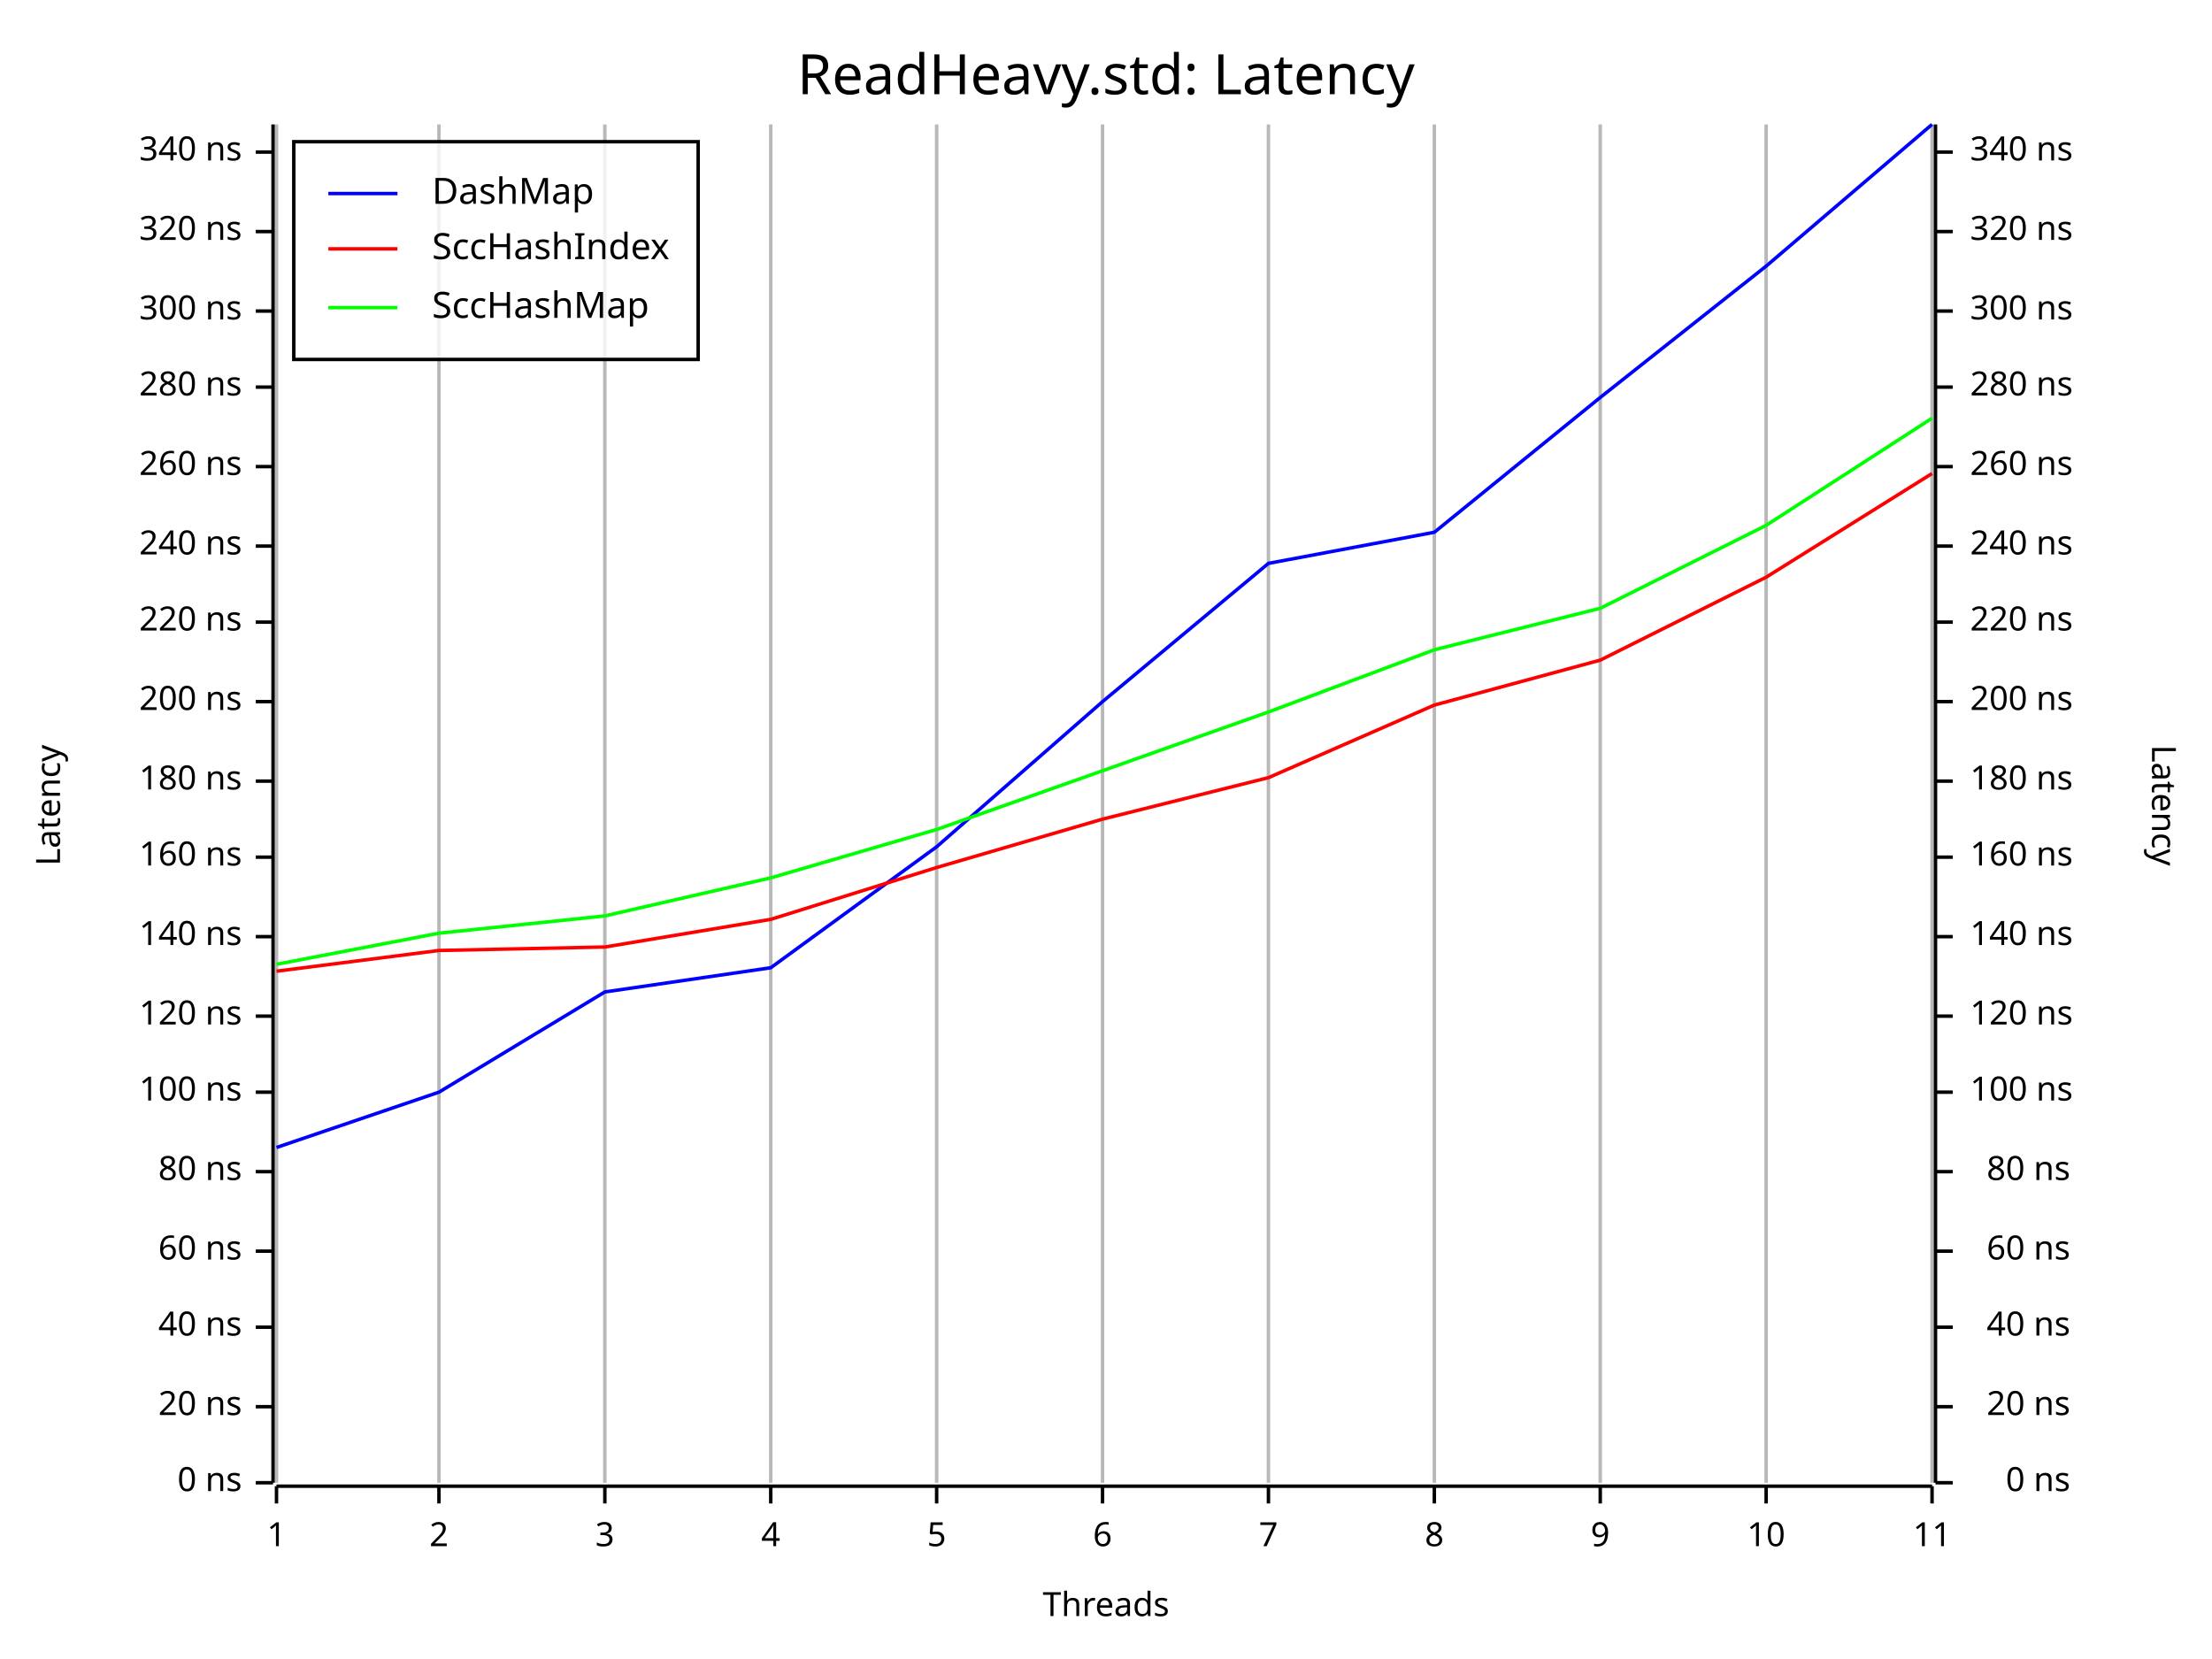
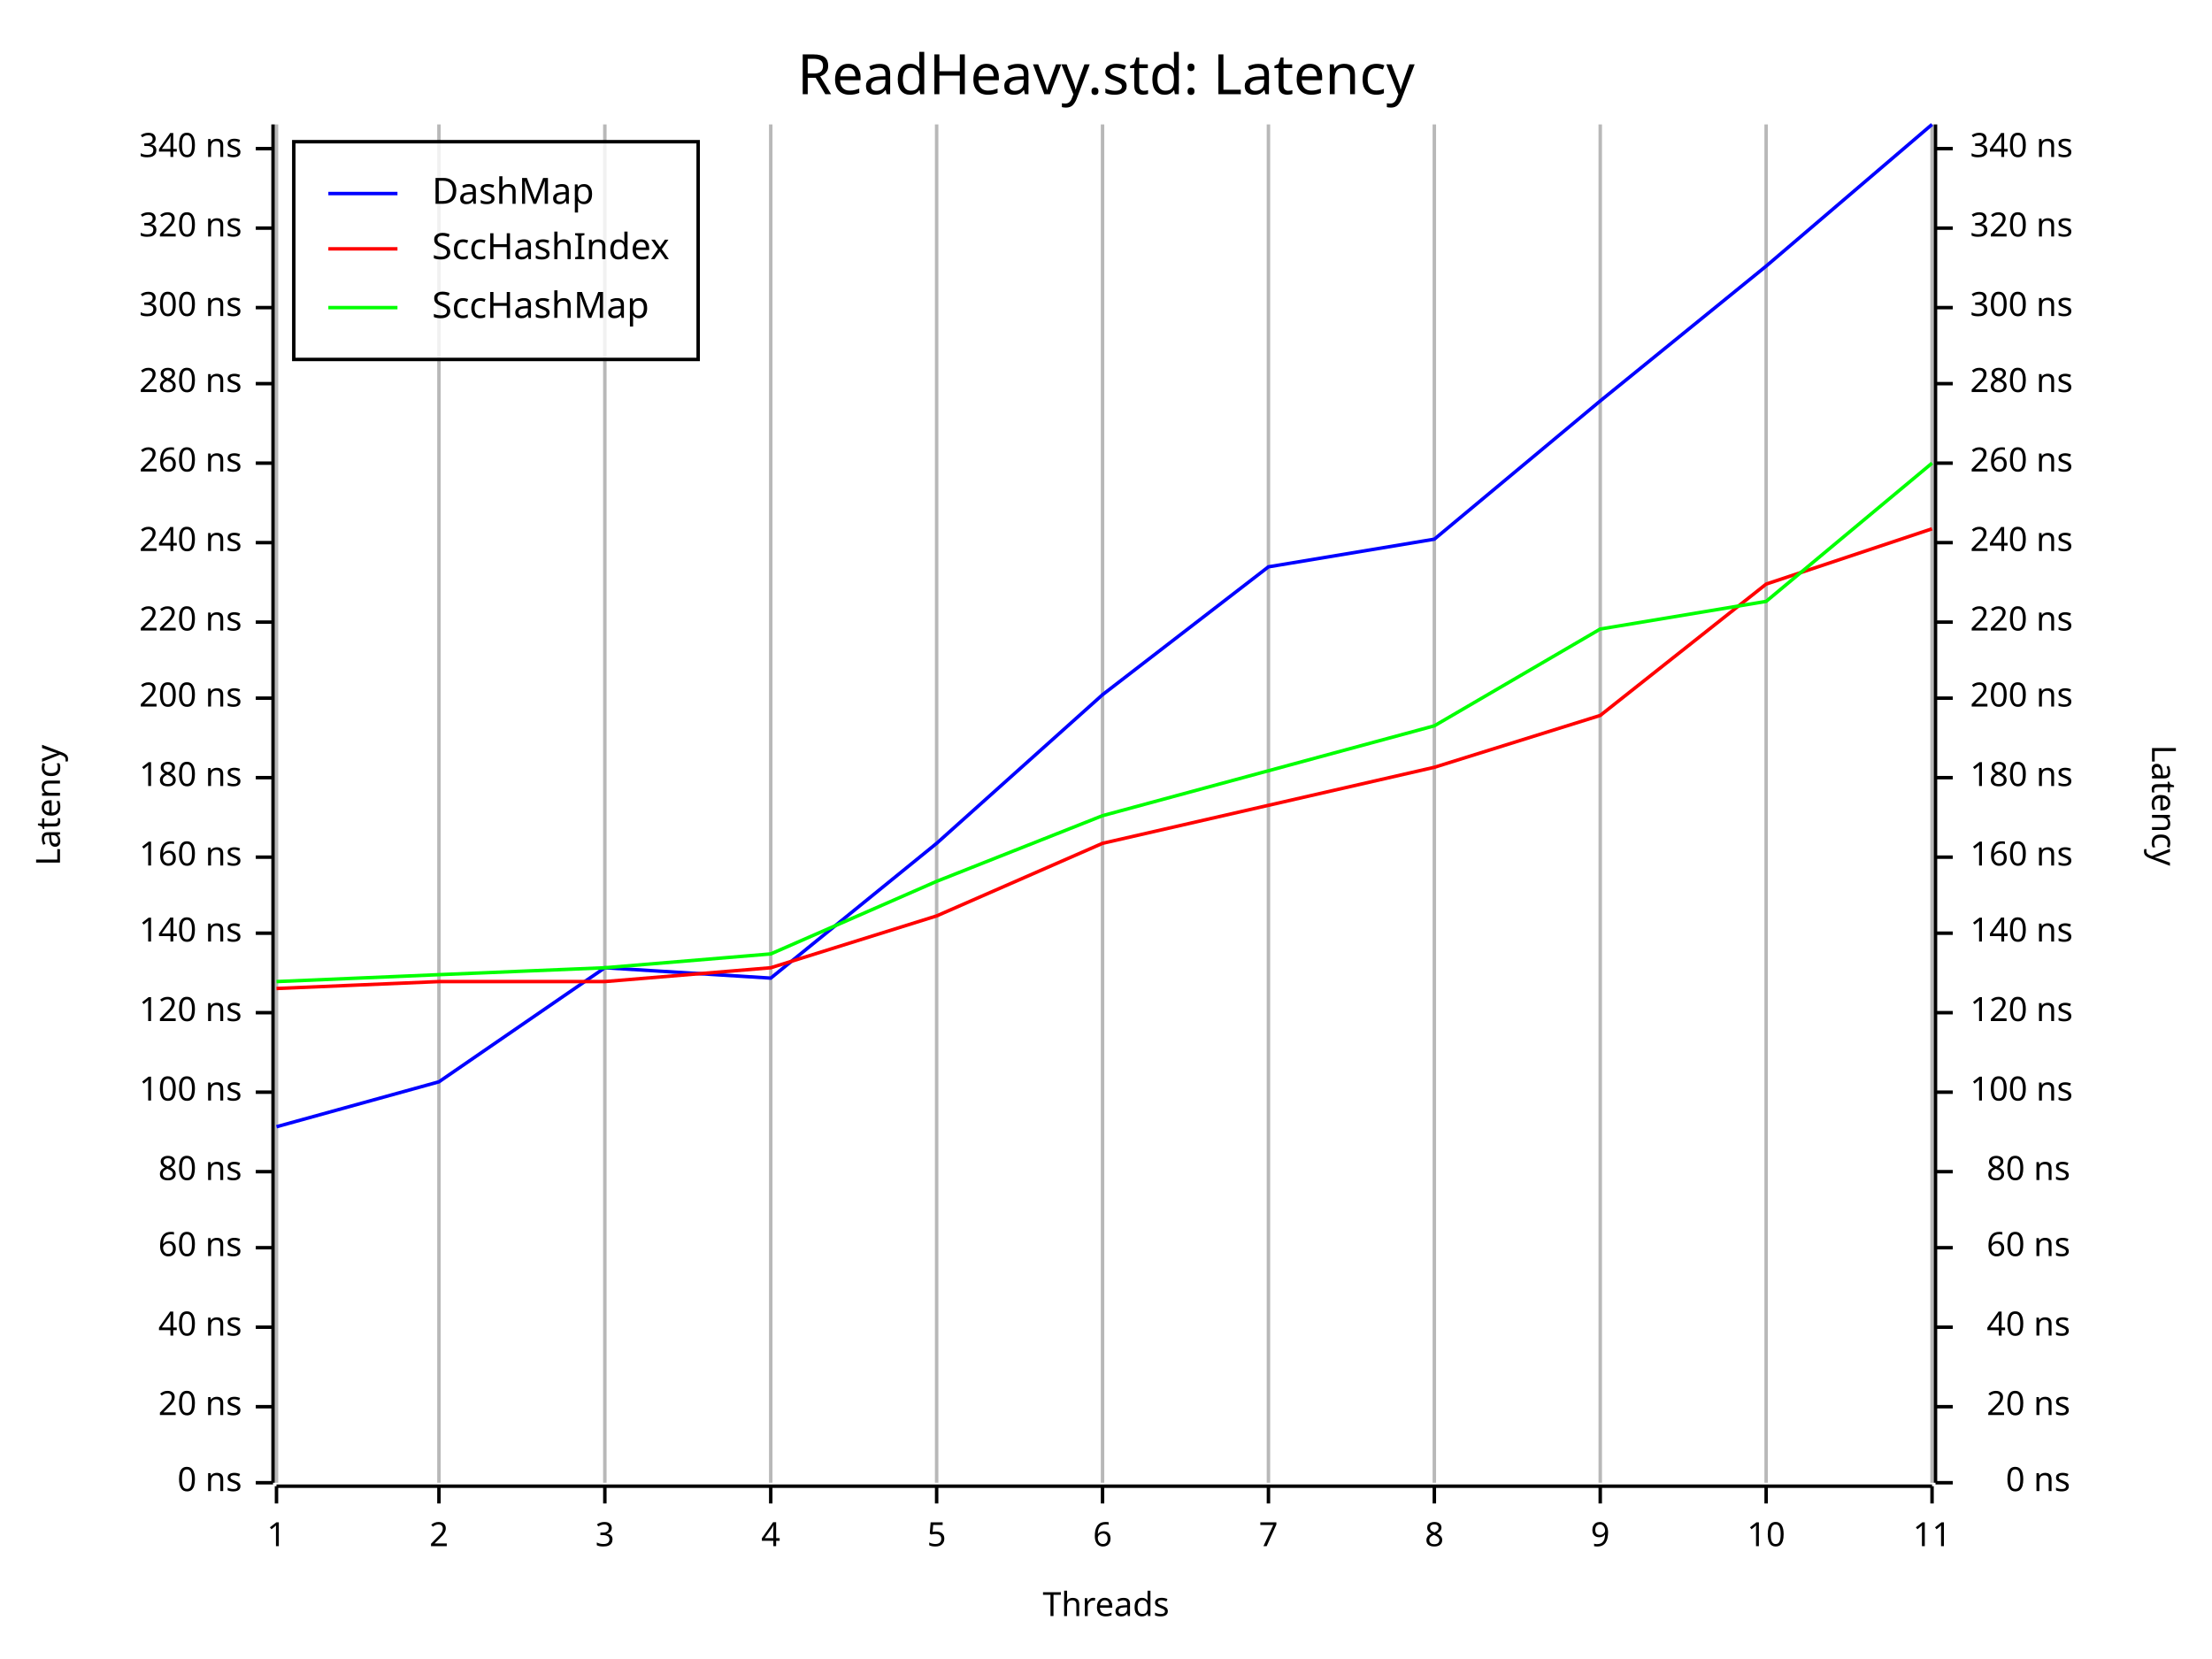
<svg xmlns="http://www.w3.org/2000/svg" width="640" height="480" viewBox="0 0 640 480">
  <rect x="0" y="0" width="640" height="480" opacity="1" fill="#FFFFFF" stroke="none" />
  <text x="320" y="15" dy="0.76em" text-anchor="middle" font-family="Fira Code" font-size="16.129" opacity="1" fill="#000000">
ReadHeavy.std: Latency
</text>
  <line opacity="0.1" stroke="#000000" stroke-width="1" x1="80" y1="429" x2="80" y2="36" />
  <line opacity="0.1" stroke="#000000" stroke-width="1" x1="127" y1="429" x2="127" y2="36" />
  <line opacity="0.1" stroke="#000000" stroke-width="1" x1="175" y1="429" x2="175" y2="36" />
  <line opacity="0.1" stroke="#000000" stroke-width="1" x1="223" y1="429" x2="223" y2="36" />
  <line opacity="0.1" stroke="#000000" stroke-width="1" x1="271" y1="429" x2="271" y2="36" />
  <line opacity="0.1" stroke="#000000" stroke-width="1" x1="319" y1="429" x2="319" y2="36" />
  <line opacity="0.1" stroke="#000000" stroke-width="1" x1="367" y1="429" x2="367" y2="36" />
  <line opacity="0.1" stroke="#000000" stroke-width="1" x1="415" y1="429" x2="415" y2="36" />
  <line opacity="0.1" stroke="#000000" stroke-width="1" x1="463" y1="429" x2="463" y2="36" />
  <line opacity="0.1" stroke="#000000" stroke-width="1" x1="511" y1="429" x2="511" y2="36" />
  <line opacity="0.1" stroke="#000000" stroke-width="1" x1="559" y1="429" x2="559" y2="36" />
  <text x="10" y="233" dy="0.76em" text-anchor="middle" font-family="sans-serif" font-size="9.677" opacity="1" fill="#000000" transform="rotate(270, 10, 233)">
Latency
</text>
  <text x="320" y="470" dy="-0.5ex" text-anchor="middle" font-family="sans-serif" font-size="9.677" opacity="1" fill="#000000">
Threads
</text>
  <text x="630" y="233" dy="0.76em" text-anchor="middle" font-family="sans-serif" font-size="9.677" opacity="1" fill="#000000" transform="rotate(90, 630, 233)">
Latency
</text>
  <line opacity="0.2" stroke="#000000" stroke-width="1" x1="80" y1="429" x2="80" y2="36" />
  <line opacity="0.2" stroke="#000000" stroke-width="1" x1="127" y1="429" x2="127" y2="36" />
  <line opacity="0.2" stroke="#000000" stroke-width="1" x1="175" y1="429" x2="175" y2="36" />
  <line opacity="0.2" stroke="#000000" stroke-width="1" x1="223" y1="429" x2="223" y2="36" />
  <line opacity="0.2" stroke="#000000" stroke-width="1" x1="271" y1="429" x2="271" y2="36" />
  <line opacity="0.2" stroke="#000000" stroke-width="1" x1="319" y1="429" x2="319" y2="36" />
  <line opacity="0.2" stroke="#000000" stroke-width="1" x1="367" y1="429" x2="367" y2="36" />
  <line opacity="0.2" stroke="#000000" stroke-width="1" x1="415" y1="429" x2="415" y2="36" />
  <line opacity="0.2" stroke="#000000" stroke-width="1" x1="463" y1="429" x2="463" y2="36" />
  <line opacity="0.2" stroke="#000000" stroke-width="1" x1="511" y1="429" x2="511" y2="36" />
  <line opacity="0.2" stroke="#000000" stroke-width="1" x1="559" y1="429" x2="559" y2="36" />
  <polyline fill="none" opacity="1" stroke="#000000" stroke-width="1" points="79,36 79,429 " />
  <text x="70" y="429" dy="0.5ex" text-anchor="end" font-family="sans-serif" font-size="9.677" opacity="1" fill="#000000">
0 ns
</text>
  <polyline fill="none" opacity="1" stroke="#000000" stroke-width="1" points="74,429 79,429 " />
  <text x="70" y="407" dy="0.5ex" text-anchor="end" font-family="sans-serif" font-size="9.677" opacity="1" fill="#000000">
20 ns
</text>
  <polyline fill="none" opacity="1" stroke="#000000" stroke-width="1" points="74,407 79,407 " />
  <text x="70" y="384" dy="0.5ex" text-anchor="end" font-family="sans-serif" font-size="9.677" opacity="1" fill="#000000">
40 ns
</text>
  <polyline fill="none" opacity="1" stroke="#000000" stroke-width="1" points="74,384 79,384 " />
-   <text x="70" y="362" dy="0.5ex" text-anchor="end" font-family="sans-serif" font-size="9.677" opacity="1" fill="#000000">
+   <text x="70" y="361" dy="0.5ex" text-anchor="end" font-family="sans-serif" font-size="9.677" opacity="1" fill="#000000">
60 ns
</text>
-   <polyline fill="none" opacity="1" stroke="#000000" stroke-width="1" points="74,362 79,362 " />
+   <polyline fill="none" opacity="1" stroke="#000000" stroke-width="1" points="74,361 79,361 " />
  <text x="70" y="339" dy="0.5ex" text-anchor="end" font-family="sans-serif" font-size="9.677" opacity="1" fill="#000000">
80 ns
</text>
  <polyline fill="none" opacity="1" stroke="#000000" stroke-width="1" points="74,339 79,339 " />
  <text x="70" y="316" dy="0.5ex" text-anchor="end" font-family="sans-serif" font-size="9.677" opacity="1" fill="#000000">
100 ns
</text>
  <polyline fill="none" opacity="1" stroke="#000000" stroke-width="1" points="74,316 79,316 " />
-   <text x="70" y="294" dy="0.5ex" text-anchor="end" font-family="sans-serif" font-size="9.677" opacity="1" fill="#000000">
+   <text x="70" y="293" dy="0.5ex" text-anchor="end" font-family="sans-serif" font-size="9.677" opacity="1" fill="#000000">
120 ns
</text>
-   <polyline fill="none" opacity="1" stroke="#000000" stroke-width="1" points="74,294 79,294 " />
-   <text x="70" y="271" dy="0.5ex" text-anchor="end" font-family="sans-serif" font-size="9.677" opacity="1" fill="#000000">
+   <polyline fill="none" opacity="1" stroke="#000000" stroke-width="1" points="74,293 79,293 " />
+   <text x="70" y="270" dy="0.5ex" text-anchor="end" font-family="sans-serif" font-size="9.677" opacity="1" fill="#000000">
140 ns
</text>
-   <polyline fill="none" opacity="1" stroke="#000000" stroke-width="1" points="74,271 79,271 " />
+   <polyline fill="none" opacity="1" stroke="#000000" stroke-width="1" points="74,270 79,270 " />
  <text x="70" y="248" dy="0.5ex" text-anchor="end" font-family="sans-serif" font-size="9.677" opacity="1" fill="#000000">
160 ns
</text>
  <polyline fill="none" opacity="1" stroke="#000000" stroke-width="1" points="74,248 79,248 " />
-   <text x="70" y="226" dy="0.5ex" text-anchor="end" font-family="sans-serif" font-size="9.677" opacity="1" fill="#000000">
+   <text x="70" y="225" dy="0.5ex" text-anchor="end" font-family="sans-serif" font-size="9.677" opacity="1" fill="#000000">
180 ns
</text>
-   <polyline fill="none" opacity="1" stroke="#000000" stroke-width="1" points="74,226 79,226 " />
-   <text x="70" y="203" dy="0.5ex" text-anchor="end" font-family="sans-serif" font-size="9.677" opacity="1" fill="#000000">
+   <polyline fill="none" opacity="1" stroke="#000000" stroke-width="1" points="74,225 79,225 " />
+   <text x="70" y="202" dy="0.5ex" text-anchor="end" font-family="sans-serif" font-size="9.677" opacity="1" fill="#000000">
200 ns
</text>
-   <polyline fill="none" opacity="1" stroke="#000000" stroke-width="1" points="74,203 79,203 " />
+   <polyline fill="none" opacity="1" stroke="#000000" stroke-width="1" points="74,202 79,202 " />
  <text x="70" y="180" dy="0.5ex" text-anchor="end" font-family="sans-serif" font-size="9.677" opacity="1" fill="#000000">
220 ns
</text>
  <polyline fill="none" opacity="1" stroke="#000000" stroke-width="1" points="74,180 79,180 " />
-   <text x="70" y="158" dy="0.5ex" text-anchor="end" font-family="sans-serif" font-size="9.677" opacity="1" fill="#000000">
+   <text x="70" y="157" dy="0.5ex" text-anchor="end" font-family="sans-serif" font-size="9.677" opacity="1" fill="#000000">
240 ns
</text>
-   <polyline fill="none" opacity="1" stroke="#000000" stroke-width="1" points="74,158 79,158 " />
-   <text x="70" y="135" dy="0.5ex" text-anchor="end" font-family="sans-serif" font-size="9.677" opacity="1" fill="#000000">
+   <polyline fill="none" opacity="1" stroke="#000000" stroke-width="1" points="74,157 79,157 " />
+   <text x="70" y="134" dy="0.5ex" text-anchor="end" font-family="sans-serif" font-size="9.677" opacity="1" fill="#000000">
260 ns
</text>
-   <polyline fill="none" opacity="1" stroke="#000000" stroke-width="1" points="74,135 79,135 " />
-   <text x="70" y="112" dy="0.5ex" text-anchor="end" font-family="sans-serif" font-size="9.677" opacity="1" fill="#000000">
+   <polyline fill="none" opacity="1" stroke="#000000" stroke-width="1" points="74,134 79,134 " />
+   <text x="70" y="111" dy="0.5ex" text-anchor="end" font-family="sans-serif" font-size="9.677" opacity="1" fill="#000000">
280 ns
</text>
-   <polyline fill="none" opacity="1" stroke="#000000" stroke-width="1" points="74,112 79,112 " />
-   <text x="70" y="90" dy="0.5ex" text-anchor="end" font-family="sans-serif" font-size="9.677" opacity="1" fill="#000000">
+   <polyline fill="none" opacity="1" stroke="#000000" stroke-width="1" points="74,111 79,111 " />
+   <text x="70" y="89" dy="0.5ex" text-anchor="end" font-family="sans-serif" font-size="9.677" opacity="1" fill="#000000">
300 ns
</text>
-   <polyline fill="none" opacity="1" stroke="#000000" stroke-width="1" points="74,90 79,90 " />
-   <text x="70" y="67" dy="0.5ex" text-anchor="end" font-family="sans-serif" font-size="9.677" opacity="1" fill="#000000">
+   <polyline fill="none" opacity="1" stroke="#000000" stroke-width="1" points="74,89 79,89 " />
+   <text x="70" y="66" dy="0.5ex" text-anchor="end" font-family="sans-serif" font-size="9.677" opacity="1" fill="#000000">
320 ns
</text>
-   <polyline fill="none" opacity="1" stroke="#000000" stroke-width="1" points="74,67 79,67 " />
-   <text x="70" y="44" dy="0.5ex" text-anchor="end" font-family="sans-serif" font-size="9.677" opacity="1" fill="#000000">
+   <polyline fill="none" opacity="1" stroke="#000000" stroke-width="1" points="74,66 79,66 " />
+   <text x="70" y="43" dy="0.5ex" text-anchor="end" font-family="sans-serif" font-size="9.677" opacity="1" fill="#000000">
340 ns
</text>
-   <polyline fill="none" opacity="1" stroke="#000000" stroke-width="1" points="74,44 79,44 " />
+   <polyline fill="none" opacity="1" stroke="#000000" stroke-width="1" points="74,43 79,43 " />
  <polyline fill="none" opacity="1" stroke="#000000" stroke-width="1" points="80,430 559,430 " />
  <text x="80" y="440" dy="0.76em" text-anchor="middle" font-family="sans-serif" font-size="9.677" opacity="1" fill="#000000">
1
</text>
  <polyline fill="none" opacity="1" stroke="#000000" stroke-width="1" points="80,430 80,435 " />
  <text x="127" y="440" dy="0.76em" text-anchor="middle" font-family="sans-serif" font-size="9.677" opacity="1" fill="#000000">
2
</text>
  <polyline fill="none" opacity="1" stroke="#000000" stroke-width="1" points="127,430 127,435 " />
  <text x="175" y="440" dy="0.76em" text-anchor="middle" font-family="sans-serif" font-size="9.677" opacity="1" fill="#000000">
3
</text>
  <polyline fill="none" opacity="1" stroke="#000000" stroke-width="1" points="175,430 175,435 " />
  <text x="223" y="440" dy="0.76em" text-anchor="middle" font-family="sans-serif" font-size="9.677" opacity="1" fill="#000000">
4
</text>
  <polyline fill="none" opacity="1" stroke="#000000" stroke-width="1" points="223,430 223,435 " />
  <text x="271" y="440" dy="0.76em" text-anchor="middle" font-family="sans-serif" font-size="9.677" opacity="1" fill="#000000">
5
</text>
  <polyline fill="none" opacity="1" stroke="#000000" stroke-width="1" points="271,430 271,435 " />
  <text x="319" y="440" dy="0.76em" text-anchor="middle" font-family="sans-serif" font-size="9.677" opacity="1" fill="#000000">
6
</text>
  <polyline fill="none" opacity="1" stroke="#000000" stroke-width="1" points="319,430 319,435 " />
  <text x="367" y="440" dy="0.76em" text-anchor="middle" font-family="sans-serif" font-size="9.677" opacity="1" fill="#000000">
7
</text>
  <polyline fill="none" opacity="1" stroke="#000000" stroke-width="1" points="367,430 367,435 " />
  <text x="415" y="440" dy="0.76em" text-anchor="middle" font-family="sans-serif" font-size="9.677" opacity="1" fill="#000000">
8
</text>
  <polyline fill="none" opacity="1" stroke="#000000" stroke-width="1" points="415,430 415,435 " />
  <text x="463" y="440" dy="0.76em" text-anchor="middle" font-family="sans-serif" font-size="9.677" opacity="1" fill="#000000">
9
</text>
  <polyline fill="none" opacity="1" stroke="#000000" stroke-width="1" points="463,430 463,435 " />
  <text x="511" y="440" dy="0.76em" text-anchor="middle" font-family="sans-serif" font-size="9.677" opacity="1" fill="#000000">
10
</text>
  <polyline fill="none" opacity="1" stroke="#000000" stroke-width="1" points="511,430 511,435 " />
  <text x="559" y="440" dy="0.76em" text-anchor="middle" font-family="sans-serif" font-size="9.677" opacity="1" fill="#000000">
11
</text>
  <polyline fill="none" opacity="1" stroke="#000000" stroke-width="1" points="559,430 559,435 " />
  <polyline fill="none" opacity="1" stroke="#000000" stroke-width="1" points="560,36 560,429 " />
  <text x="599" y="429" dy="0.5ex" text-anchor="end" font-family="sans-serif" font-size="9.677" opacity="1" fill="#000000">
0 ns
</text>
  <polyline fill="none" opacity="1" stroke="#000000" stroke-width="1" points="560,429 565,429 " />
  <text x="599" y="407" dy="0.5ex" text-anchor="end" font-family="sans-serif" font-size="9.677" opacity="1" fill="#000000">
20 ns
</text>
  <polyline fill="none" opacity="1" stroke="#000000" stroke-width="1" points="560,407 565,407 " />
  <text x="599" y="384" dy="0.5ex" text-anchor="end" font-family="sans-serif" font-size="9.677" opacity="1" fill="#000000">
40 ns
</text>
  <polyline fill="none" opacity="1" stroke="#000000" stroke-width="1" points="560,384 565,384 " />
-   <text x="599" y="362" dy="0.5ex" text-anchor="end" font-family="sans-serif" font-size="9.677" opacity="1" fill="#000000">
+   <text x="599" y="361" dy="0.5ex" text-anchor="end" font-family="sans-serif" font-size="9.677" opacity="1" fill="#000000">
60 ns
</text>
-   <polyline fill="none" opacity="1" stroke="#000000" stroke-width="1" points="560,362 565,362 " />
+   <polyline fill="none" opacity="1" stroke="#000000" stroke-width="1" points="560,361 565,361 " />
  <text x="599" y="339" dy="0.5ex" text-anchor="end" font-family="sans-serif" font-size="9.677" opacity="1" fill="#000000">
80 ns
</text>
  <polyline fill="none" opacity="1" stroke="#000000" stroke-width="1" points="560,339 565,339 " />
  <text x="570" y="316" dy="0.5ex" text-anchor="start" font-family="sans-serif" font-size="9.677" opacity="1" fill="#000000">
100 ns
</text>
  <polyline fill="none" opacity="1" stroke="#000000" stroke-width="1" points="560,316 565,316 " />
-   <text x="570" y="294" dy="0.5ex" text-anchor="start" font-family="sans-serif" font-size="9.677" opacity="1" fill="#000000">
+   <text x="570" y="293" dy="0.5ex" text-anchor="start" font-family="sans-serif" font-size="9.677" opacity="1" fill="#000000">
120 ns
</text>
-   <polyline fill="none" opacity="1" stroke="#000000" stroke-width="1" points="560,294 565,294 " />
-   <text x="570" y="271" dy="0.5ex" text-anchor="start" font-family="sans-serif" font-size="9.677" opacity="1" fill="#000000">
+   <polyline fill="none" opacity="1" stroke="#000000" stroke-width="1" points="560,293 565,293 " />
+   <text x="570" y="270" dy="0.5ex" text-anchor="start" font-family="sans-serif" font-size="9.677" opacity="1" fill="#000000">
140 ns
</text>
-   <polyline fill="none" opacity="1" stroke="#000000" stroke-width="1" points="560,271 565,271 " />
+   <polyline fill="none" opacity="1" stroke="#000000" stroke-width="1" points="560,270 565,270 " />
  <text x="570" y="248" dy="0.5ex" text-anchor="start" font-family="sans-serif" font-size="9.677" opacity="1" fill="#000000">
160 ns
</text>
  <polyline fill="none" opacity="1" stroke="#000000" stroke-width="1" points="560,248 565,248 " />
-   <text x="570" y="226" dy="0.5ex" text-anchor="start" font-family="sans-serif" font-size="9.677" opacity="1" fill="#000000">
+   <text x="570" y="225" dy="0.5ex" text-anchor="start" font-family="sans-serif" font-size="9.677" opacity="1" fill="#000000">
180 ns
</text>
-   <polyline fill="none" opacity="1" stroke="#000000" stroke-width="1" points="560,226 565,226 " />
-   <text x="570" y="203" dy="0.5ex" text-anchor="start" font-family="sans-serif" font-size="9.677" opacity="1" fill="#000000">
+   <polyline fill="none" opacity="1" stroke="#000000" stroke-width="1" points="560,225 565,225 " />
+   <text x="570" y="202" dy="0.5ex" text-anchor="start" font-family="sans-serif" font-size="9.677" opacity="1" fill="#000000">
200 ns
</text>
-   <polyline fill="none" opacity="1" stroke="#000000" stroke-width="1" points="560,203 565,203 " />
+   <polyline fill="none" opacity="1" stroke="#000000" stroke-width="1" points="560,202 565,202 " />
  <text x="570" y="180" dy="0.5ex" text-anchor="start" font-family="sans-serif" font-size="9.677" opacity="1" fill="#000000">
220 ns
</text>
  <polyline fill="none" opacity="1" stroke="#000000" stroke-width="1" points="560,180 565,180 " />
-   <text x="570" y="158" dy="0.5ex" text-anchor="start" font-family="sans-serif" font-size="9.677" opacity="1" fill="#000000">
+   <text x="570" y="157" dy="0.5ex" text-anchor="start" font-family="sans-serif" font-size="9.677" opacity="1" fill="#000000">
240 ns
</text>
-   <polyline fill="none" opacity="1" stroke="#000000" stroke-width="1" points="560,158 565,158 " />
-   <text x="570" y="135" dy="0.5ex" text-anchor="start" font-family="sans-serif" font-size="9.677" opacity="1" fill="#000000">
+   <polyline fill="none" opacity="1" stroke="#000000" stroke-width="1" points="560,157 565,157 " />
+   <text x="570" y="134" dy="0.5ex" text-anchor="start" font-family="sans-serif" font-size="9.677" opacity="1" fill="#000000">
260 ns
</text>
-   <polyline fill="none" opacity="1" stroke="#000000" stroke-width="1" points="560,135 565,135 " />
-   <text x="570" y="112" dy="0.5ex" text-anchor="start" font-family="sans-serif" font-size="9.677" opacity="1" fill="#000000">
+   <polyline fill="none" opacity="1" stroke="#000000" stroke-width="1" points="560,134 565,134 " />
+   <text x="570" y="111" dy="0.5ex" text-anchor="start" font-family="sans-serif" font-size="9.677" opacity="1" fill="#000000">
280 ns
</text>
-   <polyline fill="none" opacity="1" stroke="#000000" stroke-width="1" points="560,112 565,112 " />
-   <text x="570" y="90" dy="0.5ex" text-anchor="start" font-family="sans-serif" font-size="9.677" opacity="1" fill="#000000">
+   <polyline fill="none" opacity="1" stroke="#000000" stroke-width="1" points="560,111 565,111 " />
+   <text x="570" y="89" dy="0.5ex" text-anchor="start" font-family="sans-serif" font-size="9.677" opacity="1" fill="#000000">
300 ns
</text>
-   <polyline fill="none" opacity="1" stroke="#000000" stroke-width="1" points="560,90 565,90 " />
-   <text x="570" y="67" dy="0.5ex" text-anchor="start" font-family="sans-serif" font-size="9.677" opacity="1" fill="#000000">
+   <polyline fill="none" opacity="1" stroke="#000000" stroke-width="1" points="560,89 565,89 " />
+   <text x="570" y="66" dy="0.5ex" text-anchor="start" font-family="sans-serif" font-size="9.677" opacity="1" fill="#000000">
320 ns
</text>
-   <polyline fill="none" opacity="1" stroke="#000000" stroke-width="1" points="560,67 565,67 " />
-   <text x="570" y="44" dy="0.5ex" text-anchor="start" font-family="sans-serif" font-size="9.677" opacity="1" fill="#000000">
+   <polyline fill="none" opacity="1" stroke="#000000" stroke-width="1" points="560,66 565,66 " />
+   <text x="570" y="43" dy="0.5ex" text-anchor="start" font-family="sans-serif" font-size="9.677" opacity="1" fill="#000000">
340 ns
</text>
-   <polyline fill="none" opacity="1" stroke="#000000" stroke-width="1" points="560,44 565,44 " />
-   <polyline fill="none" opacity="1" stroke="#0000FF" stroke-width="1" points="80,332 127,316 175,287 223,280 271,245 319,203 367,163 415,154 463,115 511,77 559,36 " />
-   <polyline fill="none" opacity="1" stroke="#FF0000" stroke-width="1" points="80,281 127,275 175,274 223,266 271,251 319,237 367,225 415,204 463,191 511,167 559,137 " />
-   <polyline fill="none" opacity="1" stroke="#00FF00" stroke-width="1" points="80,279 127,270 175,265 223,254 271,240 319,223 367,206 415,188 463,176 511,152 559,121 " />
+   <polyline fill="none" opacity="1" stroke="#000000" stroke-width="1" points="560,43 565,43 " />
+   <polyline fill="none" opacity="1" stroke="#0000FF" stroke-width="1" points="80,326 127,313 175,280 223,283 271,244 319,201 367,164 415,156 463,116 511,77 559,36 " />
+   <polyline fill="none" opacity="1" stroke="#FF0000" stroke-width="1" points="80,286 127,284 175,284 223,280 271,265 319,244 367,233 415,222 463,207 511,169 559,153 " />
+   <polyline fill="none" opacity="1" stroke="#00FF00" stroke-width="1" points="80,284 127,282 175,280 223,276 271,255 319,236 367,223 415,210 463,182 511,174 559,134 " />
  <rect x="85" y="41" width="117" height="63" opacity="0.8" fill="#FFFFFF" stroke="none" />
  <rect x="85" y="41" width="117" height="63" opacity="1" fill="none" stroke="#000000" />
  <text x="125" y="51" dy="0.76em" text-anchor="start" font-family="Fira Code" font-size="10.484" opacity="1" fill="#000000">
DashMap
</text>
  <text x="125" y="67" dy="0.76em" text-anchor="start" font-family="Fira Code" font-size="10.484" opacity="1" fill="#000000">
SccHashIndex
</text>
  <text x="125" y="84" dy="0.76em" text-anchor="start" font-family="Fira Code" font-size="10.484" opacity="1" fill="#000000">
SccHashMap
</text>
  <polyline fill="none" opacity="1" stroke="#0000FF" stroke-width="1" points="95,56 115,56 " />
  <polyline fill="none" opacity="1" stroke="#FF0000" stroke-width="1" points="95,72 115,72 " />
  <polyline fill="none" opacity="1" stroke="#00FF00" stroke-width="1" points="95,89 115,89 " />
</svg>
